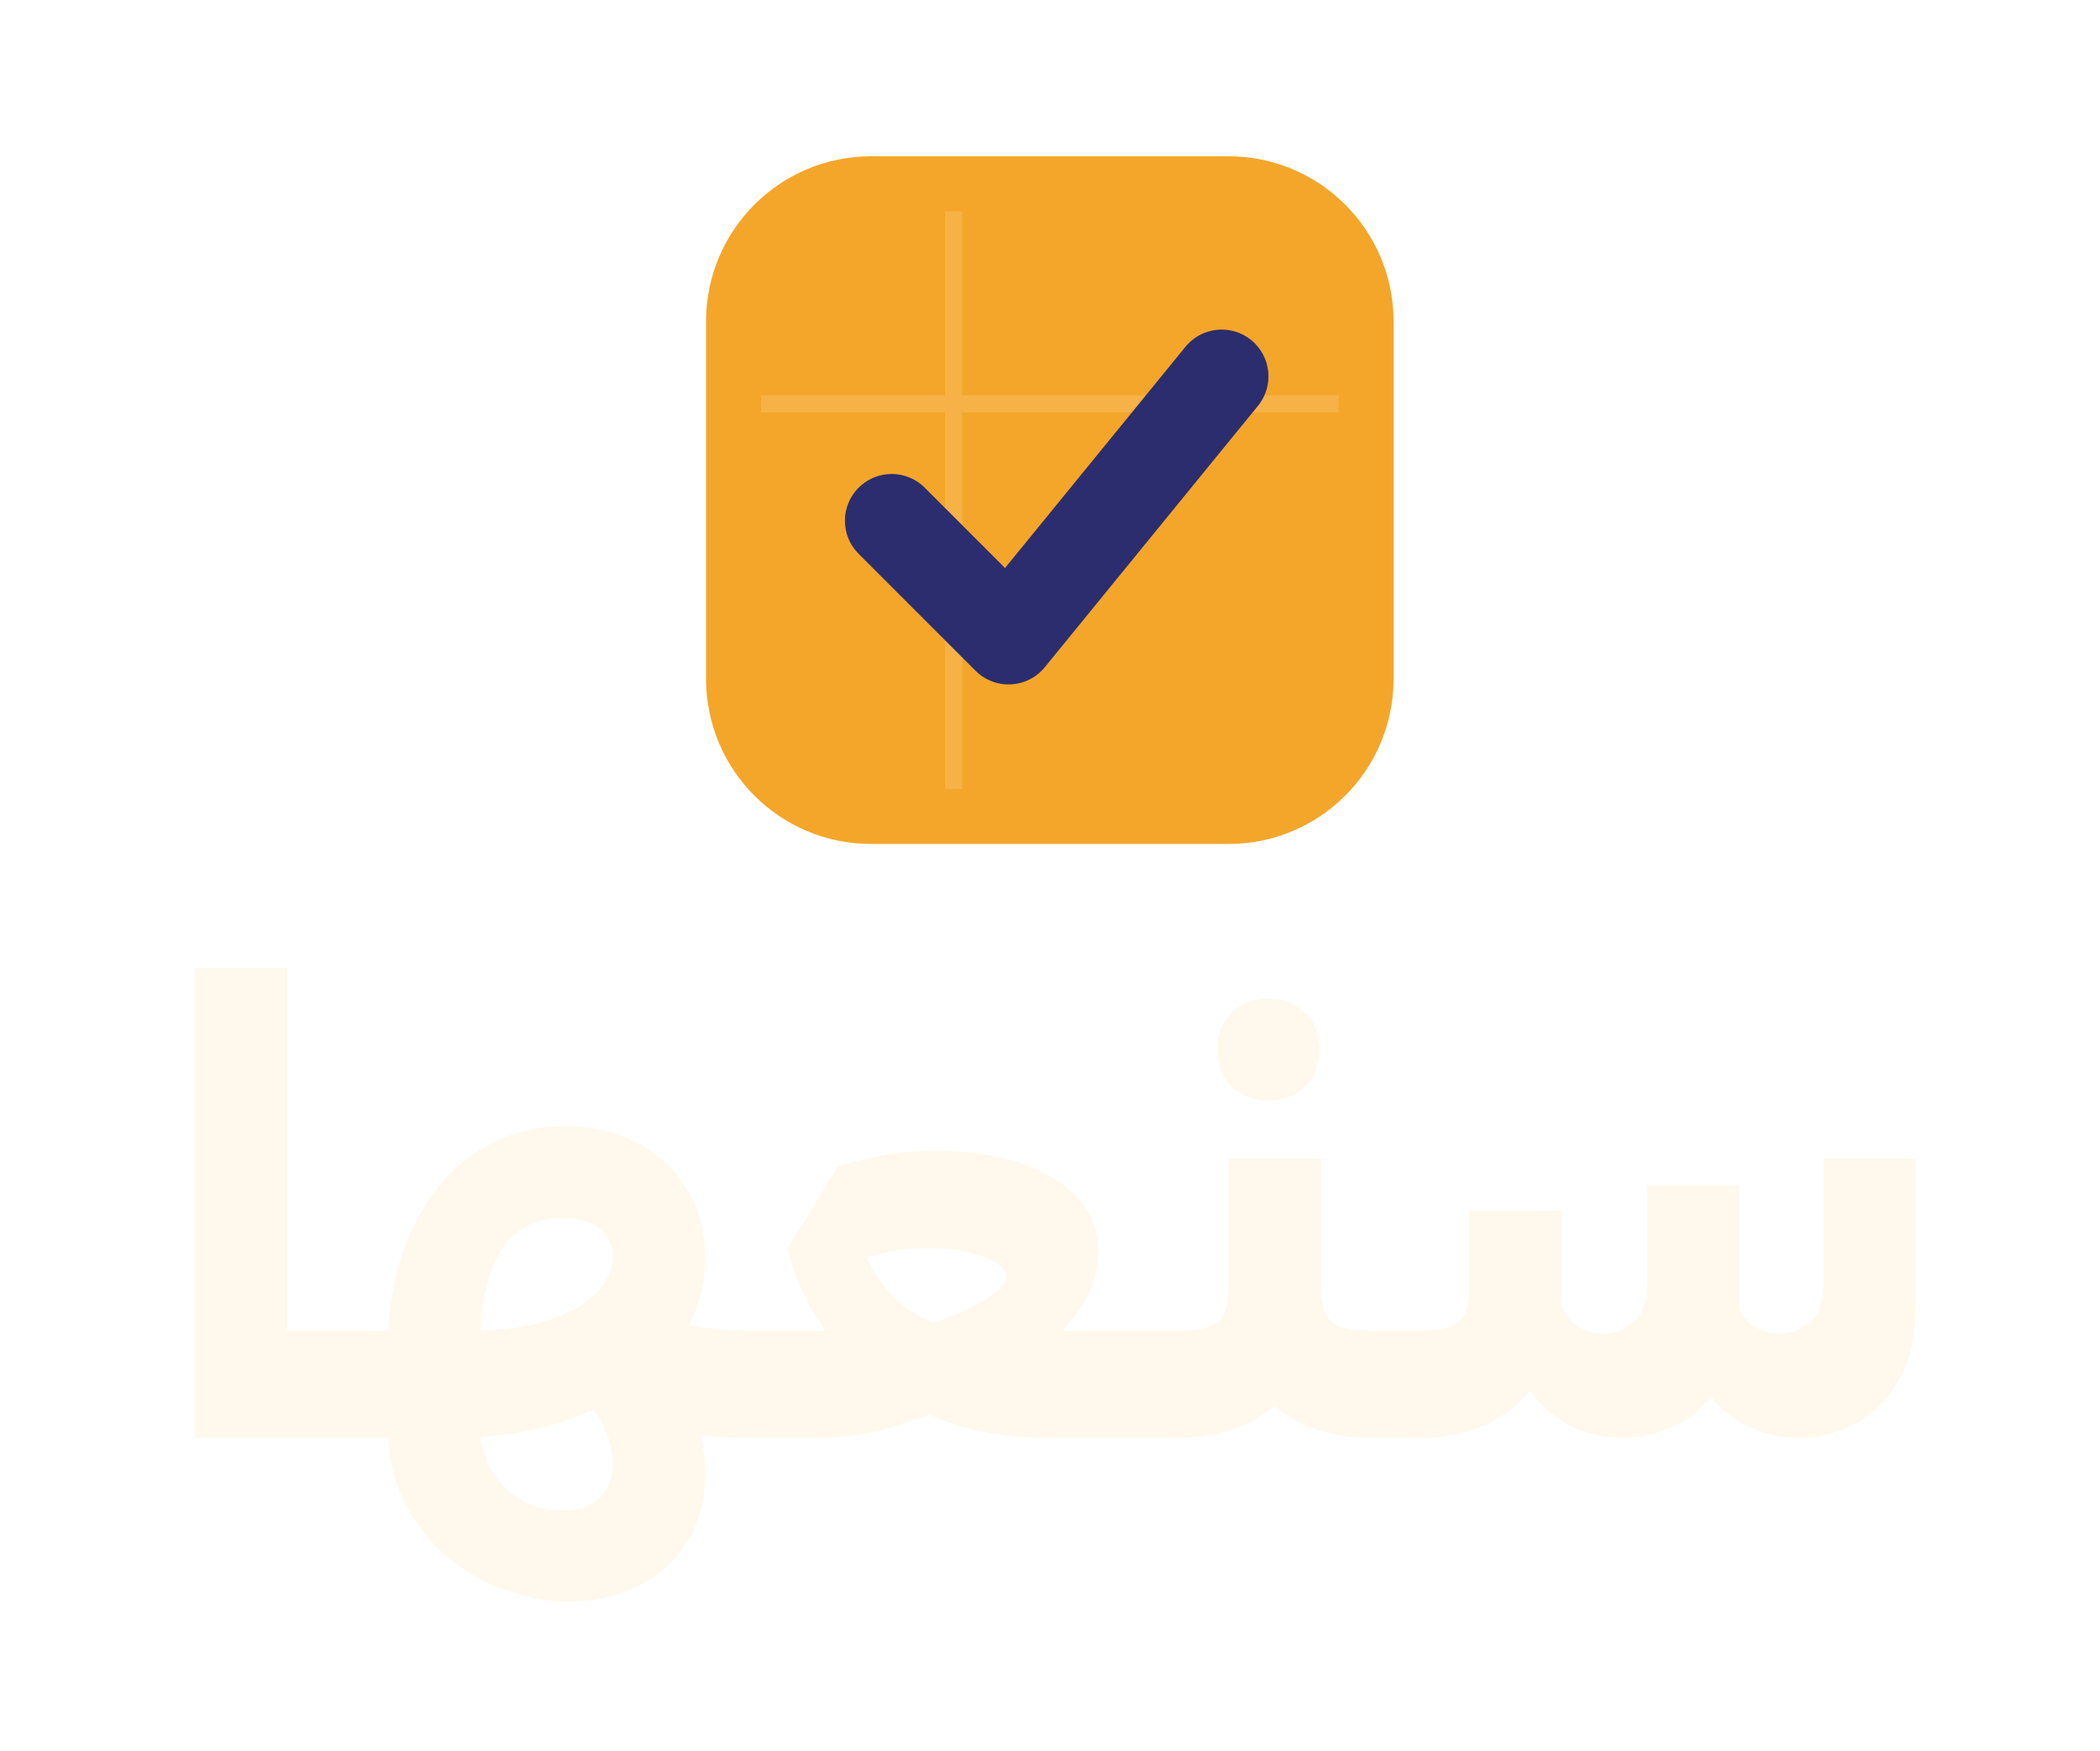
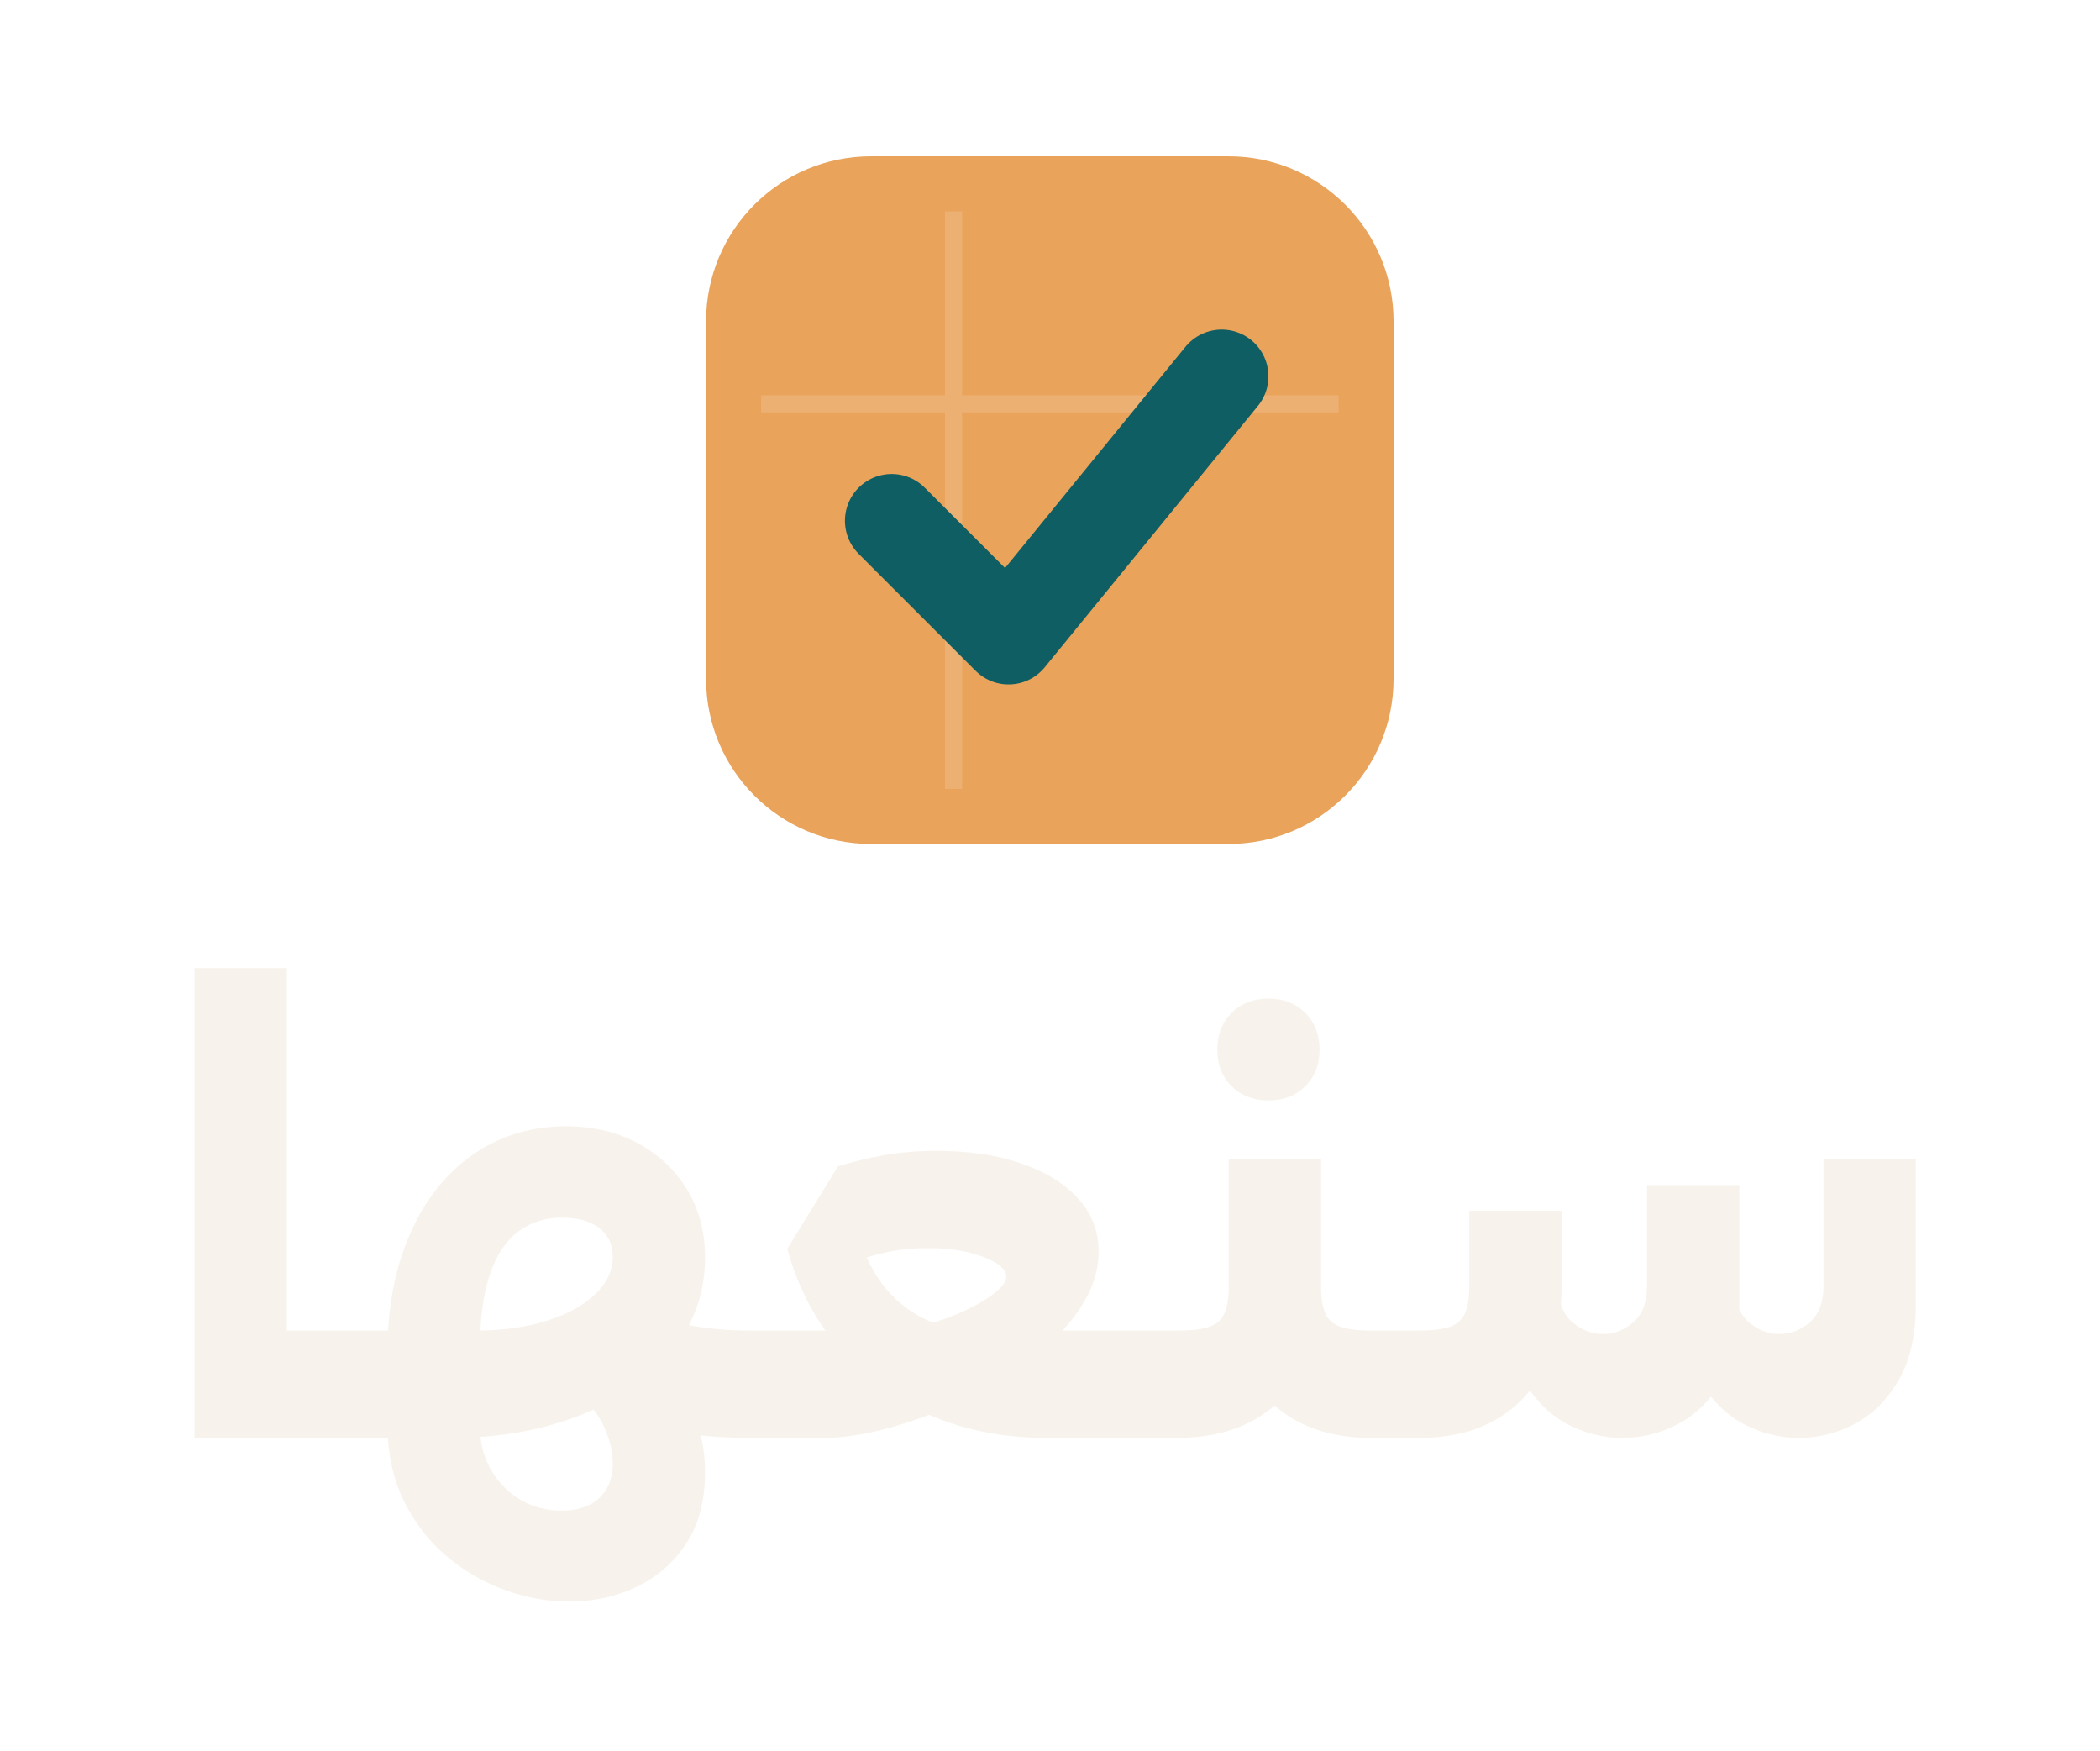
<svg xmlns="http://www.w3.org/2000/svg" viewBox="0 0 672 560" width="672" height="560">
  <g transform="translate(225.94,50)">
-     <rect width="220" height="220" rx="52.8" fill="#F4A62A" />
+     <rect width="220" height="220" rx="52.8" fill="#E9A35B" />
    <path d="M79.2 17.6V202.4M17.6 79.2H202.4" stroke="rgba(255,255,255,0.14)" stroke-width="5.5" />
-     <path d="M59.4 116.6 L96.8 154.0 L165.0 70.4" fill="none" stroke="#2B2D6E" stroke-width="29.92" stroke-linecap="round" stroke-linejoin="round" />
+     <path d="M59.4 116.6 L96.8 154.0 L165.0 70.4" fill="none" stroke="#0F5E63" stroke-width="29.92" stroke-linecap="round" stroke-linejoin="round" />
  </g>
-   <path transform="translate(50.0,460)" d="M40.445 0.0V-34.332H60.138V0.0H40.445ZM12.256 0.0V-150.285H41.789V0.0H12.256ZM60.138 0.0V-34.332Q61.605 -34.332 62.571 -29.681Q63.538 -25.03 63.538 -17.385Q63.538 -9.471 62.571 -4.736Q61.605 0.0 60.138 0.0ZM132.122 52.371Q121.777 52.371 111.516 48.653Q101.255 44.935 92.775 37.736Q84.296 30.537 79.141 19.977Q73.986 9.418 73.986 -4.435V-27.179Q73.986 -44.053 78.285 -57.47Q82.584 -70.888 90.258 -80.303Q97.931 -89.718 108.326 -94.699Q118.721 -99.68 131.047 -99.68Q144.034 -99.68 154.057 -94.301Q164.081 -88.923 169.848 -79.468Q175.616 -70.014 175.616 -57.62Q175.616 -44.985 169.558 -34.408Q163.499 -23.831 152.572 -16.175Q141.645 -8.519 126.821 -4.26Q111.996 0.0 94.562 0.0H60.18V-34.332H102.222Q115.059 -34.332 124.935 -37.439Q134.812 -40.547 140.447 -45.94Q146.083 -51.333 146.083 -57.889Q146.083 -61.815 144.142 -64.632Q142.201 -67.449 138.573 -68.952Q134.946 -70.454 129.838 -70.454Q121.938 -70.454 115.98 -66.107Q110.022 -61.76 106.77 -52.317Q103.519 -42.874 103.519 -27.179V-4.166Q103.519 3.734 106.958 9.915Q110.398 16.097 116.356 19.689Q122.314 23.28 129.703 23.28Q134.982 23.28 138.591 21.442Q142.201 19.604 144.142 16.249Q146.083 12.894 146.083 8.162Q146.083 2.374 143.086 -3.96Q140.09 -10.294 133.586 -14.856L145.832 -32.875Q175.616 -17.698 175.616 10.984Q175.616 24.622 169.597 33.79Q163.579 42.958 153.69 47.665Q143.8 52.371 132.122 52.371ZM190.264 0.0Q169.742 0.0 156.175 -4.443Q142.607 -8.887 133.586 -14.856L149.959 -43.539Q156.214 -39.325 166.733 -36.828Q177.253 -34.332 190.264 -34.332V0.0ZM190.264 0.0V-34.332Q191.731 -34.332 192.697 -29.681Q193.664 -25.03 193.664 -17.385Q193.664 -9.471 192.697 -4.736Q191.731 0.0 190.264 0.0ZM60.18 0.0Q58.713 0.0 57.747 -4.736Q56.78 -9.471 56.78 -17.421Q56.78 -25.066 57.747 -29.699Q58.713 -34.332 60.18 -34.332V0.0ZM190.23 0.0V-34.332H233.769Q238.329 -34.332 243.509 -35.489Q248.689 -36.645 253.748 -38.593Q258.808 -40.541 262.96 -42.85Q267.112 -45.16 269.566 -47.466Q272.02 -49.771 272.02 -51.693Q272.02 -53.848 268.813 -55.896Q265.607 -57.944 259.909 -59.326Q254.212 -60.708 246.707 -60.708Q240.464 -60.708 234.802 -59.617Q229.141 -58.525 223.534 -56.343L218.615 -51.266L201.921 -60.444L218.126 -86.841Q224.827 -88.952 232.584 -90.383Q240.341 -91.815 249.699 -91.815Q265.161 -91.815 276.816 -87.788Q288.471 -83.761 295.012 -76.558Q301.552 -69.355 301.552 -59.602Q301.552 -51.549 297.186 -43.988Q292.819 -36.427 285.446 -29.801Q278.073 -23.175 268.83 -17.721Q259.587 -12.268 249.699 -8.308Q239.812 -4.349 230.484 -2.174Q221.155 0.0 213.612 0.0H190.23ZM285.049 0.0Q264.021 0.0 247.087 -7.476Q230.152 -14.952 218.551 -28.593Q206.95 -42.234 201.921 -60.444L223.501 -70.474Q225.379 -59.652 230.722 -51.495Q236.064 -43.339 244.334 -38.835Q252.604 -34.332 262.743 -34.332H317.489V0.0H285.049ZM317.489 0.0V-34.332Q318.956 -34.332 319.922 -29.681Q320.889 -25.03 320.889 -17.385Q320.889 -9.471 319.922 -4.736Q318.956 0.0 317.489 0.0ZM190.23 0.0Q188.763 0.0 187.797 -4.736Q186.83 -9.471 186.83 -17.421Q186.83 -25.066 187.797 -29.699Q188.763 -34.332 190.23 -34.332V0.0ZM317.56 0.0V-34.332H327.171Q333.674 -34.332 337.11 -35.571Q340.546 -36.81 341.87 -39.938Q343.194 -43.065 343.194 -48.576V-89.331H372.727V-48.576Q372.727 -33.423 367.276 -22.584Q361.825 -11.745 351.657 -5.939Q341.489 -0.134 327.171 0.0H317.56ZM388.751 0.0Q374.432 0.0 364.265 -5.805Q354.097 -11.61 348.646 -22.517Q343.194 -33.423 343.194 -48.576H372.727Q372.727 -43.065 374.052 -39.938Q375.376 -36.81 378.829 -35.571Q382.283 -34.332 388.751 -34.332H394.646V0.0H388.751ZM394.646 0.0V-34.332Q396.113 -34.332 397.079 -29.681Q398.046 -25.03 398.046 -17.385Q398.046 -9.471 397.079 -4.736Q396.113 0.0 394.646 0.0ZM317.56 0.0Q316.093 0.0 315.127 -4.736Q314.16 -9.471 314.16 -17.421Q314.16 -25.066 315.127 -29.699Q316.093 -34.332 317.56 -34.332V0.0ZM355.896 -107.945Q348.717 -107.945 344.125 -112.47Q339.534 -116.994 339.534 -124.173Q339.534 -131.387 344.125 -135.961Q348.717 -140.535 355.896 -140.535Q363.11 -140.535 367.684 -135.961Q372.258 -131.387 372.258 -124.173Q372.258 -116.994 367.684 -112.47Q363.11 -107.945 355.896 -107.945ZM525.648 0.0Q516.678 0.0 508.434 -4.19Q500.19 -8.38 494.695 -17.185Q489.2 -25.99 488.666 -39.679L505.162 -47.365Q505.483 -40.392 509.881 -36.802Q514.279 -33.213 519.371 -33.213Q524.811 -33.213 529.164 -37.002Q533.516 -40.792 533.516 -48.576V-89.331H563.049V-42.529Q563.049 -27.914 557.59 -18.485Q552.13 -9.057 543.619 -4.528Q535.108 0.0 525.648 0.0ZM394.57 0.0V-34.332H404.145Q410.649 -34.332 414.084 -35.571Q417.52 -36.81 418.844 -39.938Q420.169 -43.065 420.169 -48.576V-72.635H449.702V-48.576Q449.702 -33.423 444.25 -22.517Q438.799 -11.61 428.631 -5.805Q418.464 0.0 404.145 0.0H394.57ZM469.176 0.0Q460.206 0.0 451.962 -4.19Q443.718 -8.38 438.223 -17.185Q432.728 -25.99 432.193 -39.679L448.69 -47.365Q449.01 -40.392 453.408 -36.802Q457.807 -33.213 462.899 -33.213Q468.339 -33.213 472.691 -37.002Q477.044 -40.792 477.044 -48.576V-80.866H506.577V-42.529Q506.577 -27.914 501.118 -18.485Q495.658 -9.057 487.147 -4.528Q478.636 0.0 469.176 0.0ZM394.57 0.0Q393.103 0.0 392.137 -4.736Q391.17 -9.471 391.17 -17.421Q391.17 -25.066 392.137 -29.699Q393.103 -34.332 394.57 -34.332V0.0Z" fill="#FFF8EC" />
+   <path transform="translate(50.0,460)" d="M40.445 0.0V-34.332H60.138V0.0H40.445ZM12.256 0.0V-150.285H41.789V0.0H12.256ZM60.138 0.0V-34.332Q61.605 -34.332 62.571 -29.681Q63.538 -25.03 63.538 -17.385Q63.538 -9.471 62.571 -4.736Q61.605 0.0 60.138 0.0ZM132.122 52.371Q121.777 52.371 111.516 48.653Q101.255 44.935 92.775 37.736Q84.296 30.537 79.141 19.977Q73.986 9.418 73.986 -4.435V-27.179Q73.986 -44.053 78.285 -57.47Q82.584 -70.888 90.258 -80.303Q97.931 -89.718 108.326 -94.699Q118.721 -99.68 131.047 -99.68Q144.034 -99.68 154.057 -94.301Q164.081 -88.923 169.848 -79.468Q175.616 -70.014 175.616 -57.62Q175.616 -44.985 169.558 -34.408Q163.499 -23.831 152.572 -16.175Q141.645 -8.519 126.821 -4.26Q111.996 0.0 94.562 0.0H60.18V-34.332H102.222Q115.059 -34.332 124.935 -37.439Q134.812 -40.547 140.447 -45.94Q146.083 -51.333 146.083 -57.889Q146.083 -61.815 144.142 -64.632Q142.201 -67.449 138.573 -68.952Q134.946 -70.454 129.838 -70.454Q121.938 -70.454 115.98 -66.107Q110.022 -61.76 106.77 -52.317Q103.519 -42.874 103.519 -27.179V-4.166Q103.519 3.734 106.958 9.915Q110.398 16.097 116.356 19.689Q122.314 23.28 129.703 23.28Q134.982 23.28 138.591 21.442Q142.201 19.604 144.142 16.249Q146.083 12.894 146.083 8.162Q146.083 2.374 143.086 -3.96Q140.09 -10.294 133.586 -14.856L145.832 -32.875Q175.616 -17.698 175.616 10.984Q175.616 24.622 169.597 33.79Q163.579 42.958 153.69 47.665Q143.8 52.371 132.122 52.371ZM190.264 0.0Q169.742 0.0 156.175 -4.443Q142.607 -8.887 133.586 -14.856L149.959 -43.539Q156.214 -39.325 166.733 -36.828Q177.253 -34.332 190.264 -34.332V0.0ZM190.264 0.0V-34.332Q191.731 -34.332 192.697 -29.681Q193.664 -25.03 193.664 -17.385Q193.664 -9.471 192.697 -4.736Q191.731 0.0 190.264 0.0ZM60.18 0.0Q58.713 0.0 57.747 -4.736Q56.78 -9.471 56.78 -17.421Q56.78 -25.066 57.747 -29.699Q58.713 -34.332 60.18 -34.332V0.0ZM190.23 0.0V-34.332H233.769Q238.329 -34.332 243.509 -35.489Q248.689 -36.645 253.748 -38.593Q258.808 -40.541 262.96 -42.85Q267.112 -45.16 269.566 -47.466Q272.02 -49.771 272.02 -51.693Q272.02 -53.848 268.813 -55.896Q265.607 -57.944 259.909 -59.326Q254.212 -60.708 246.707 -60.708Q240.464 -60.708 234.802 -59.617Q229.141 -58.525 223.534 -56.343L218.615 -51.266L201.921 -60.444L218.126 -86.841Q224.827 -88.952 232.584 -90.383Q240.341 -91.815 249.699 -91.815Q265.161 -91.815 276.816 -87.788Q288.471 -83.761 295.012 -76.558Q301.552 -69.355 301.552 -59.602Q301.552 -51.549 297.186 -43.988Q292.819 -36.427 285.446 -29.801Q278.073 -23.175 268.83 -17.721Q259.587 -12.268 249.699 -8.308Q239.812 -4.349 230.484 -2.174Q221.155 0.0 213.612 0.0H190.23ZM285.049 0.0Q264.021 0.0 247.087 -7.476Q230.152 -14.952 218.551 -28.593Q206.95 -42.234 201.921 -60.444L223.501 -70.474Q225.379 -59.652 230.722 -51.495Q236.064 -43.339 244.334 -38.835Q252.604 -34.332 262.743 -34.332H317.489V0.0H285.049ZM317.489 0.0V-34.332Q318.956 -34.332 319.922 -29.681Q320.889 -25.03 320.889 -17.385Q320.889 -9.471 319.922 -4.736Q318.956 0.0 317.489 0.0ZM190.23 0.0Q188.763 0.0 187.797 -4.736Q186.83 -9.471 186.83 -17.421Q186.83 -25.066 187.797 -29.699Q188.763 -34.332 190.23 -34.332V0.0ZM317.56 0.0V-34.332H327.171Q333.674 -34.332 337.11 -35.571Q340.546 -36.81 341.87 -39.938Q343.194 -43.065 343.194 -48.576V-89.331H372.727V-48.576Q372.727 -33.423 367.276 -22.584Q361.825 -11.745 351.657 -5.939Q341.489 -0.134 327.171 0.0H317.56ZM388.751 0.0Q374.432 0.0 364.265 -5.805Q354.097 -11.61 348.646 -22.517Q343.194 -33.423 343.194 -48.576H372.727Q372.727 -43.065 374.052 -39.938Q375.376 -36.81 378.829 -35.571Q382.283 -34.332 388.751 -34.332H394.646V0.0H388.751ZM394.646 0.0V-34.332Q396.113 -34.332 397.079 -29.681Q398.046 -25.03 398.046 -17.385Q398.046 -9.471 397.079 -4.736Q396.113 0.0 394.646 0.0ZM317.56 0.0Q316.093 0.0 315.127 -4.736Q314.16 -9.471 314.16 -17.421Q314.16 -25.066 315.127 -29.699Q316.093 -34.332 317.56 -34.332V0.0ZM355.896 -107.945Q348.717 -107.945 344.125 -112.47Q339.534 -116.994 339.534 -124.173Q339.534 -131.387 344.125 -135.961Q348.717 -140.535 355.896 -140.535Q363.11 -140.535 367.684 -135.961Q372.258 -131.387 372.258 -124.173Q372.258 -116.994 367.684 -112.47Q363.11 -107.945 355.896 -107.945ZM525.648 0.0Q516.678 0.0 508.434 -4.19Q500.19 -8.38 494.695 -17.185Q489.2 -25.99 488.666 -39.679L505.162 -47.365Q505.483 -40.392 509.881 -36.802Q514.279 -33.213 519.371 -33.213Q524.811 -33.213 529.164 -37.002Q533.516 -40.792 533.516 -48.576V-89.331H563.049V-42.529Q563.049 -27.914 557.59 -18.485Q552.13 -9.057 543.619 -4.528Q535.108 0.0 525.648 0.0ZM394.57 0.0V-34.332H404.145Q410.649 -34.332 414.084 -35.571Q417.52 -36.81 418.844 -39.938Q420.169 -43.065 420.169 -48.576V-72.635H449.702V-48.576Q449.702 -33.423 444.25 -22.517Q438.799 -11.61 428.631 -5.805Q418.464 0.0 404.145 0.0H394.57ZM469.176 0.0Q460.206 0.0 451.962 -4.19Q443.718 -8.38 438.223 -17.185Q432.728 -25.99 432.193 -39.679L448.69 -47.365Q449.01 -40.392 453.408 -36.802Q457.807 -33.213 462.899 -33.213Q468.339 -33.213 472.691 -37.002Q477.044 -40.792 477.044 -48.576V-80.866H506.577V-42.529Q506.577 -27.914 501.118 -18.485Q495.658 -9.057 487.147 -4.528Q478.636 0.0 469.176 0.0ZM394.57 0.0Q393.103 0.0 392.137 -4.736Q391.17 -9.471 391.17 -17.421Q391.17 -25.066 392.137 -29.699Q393.103 -34.332 394.57 -34.332V0.0Z" fill="#F7F3EC" />
</svg>
